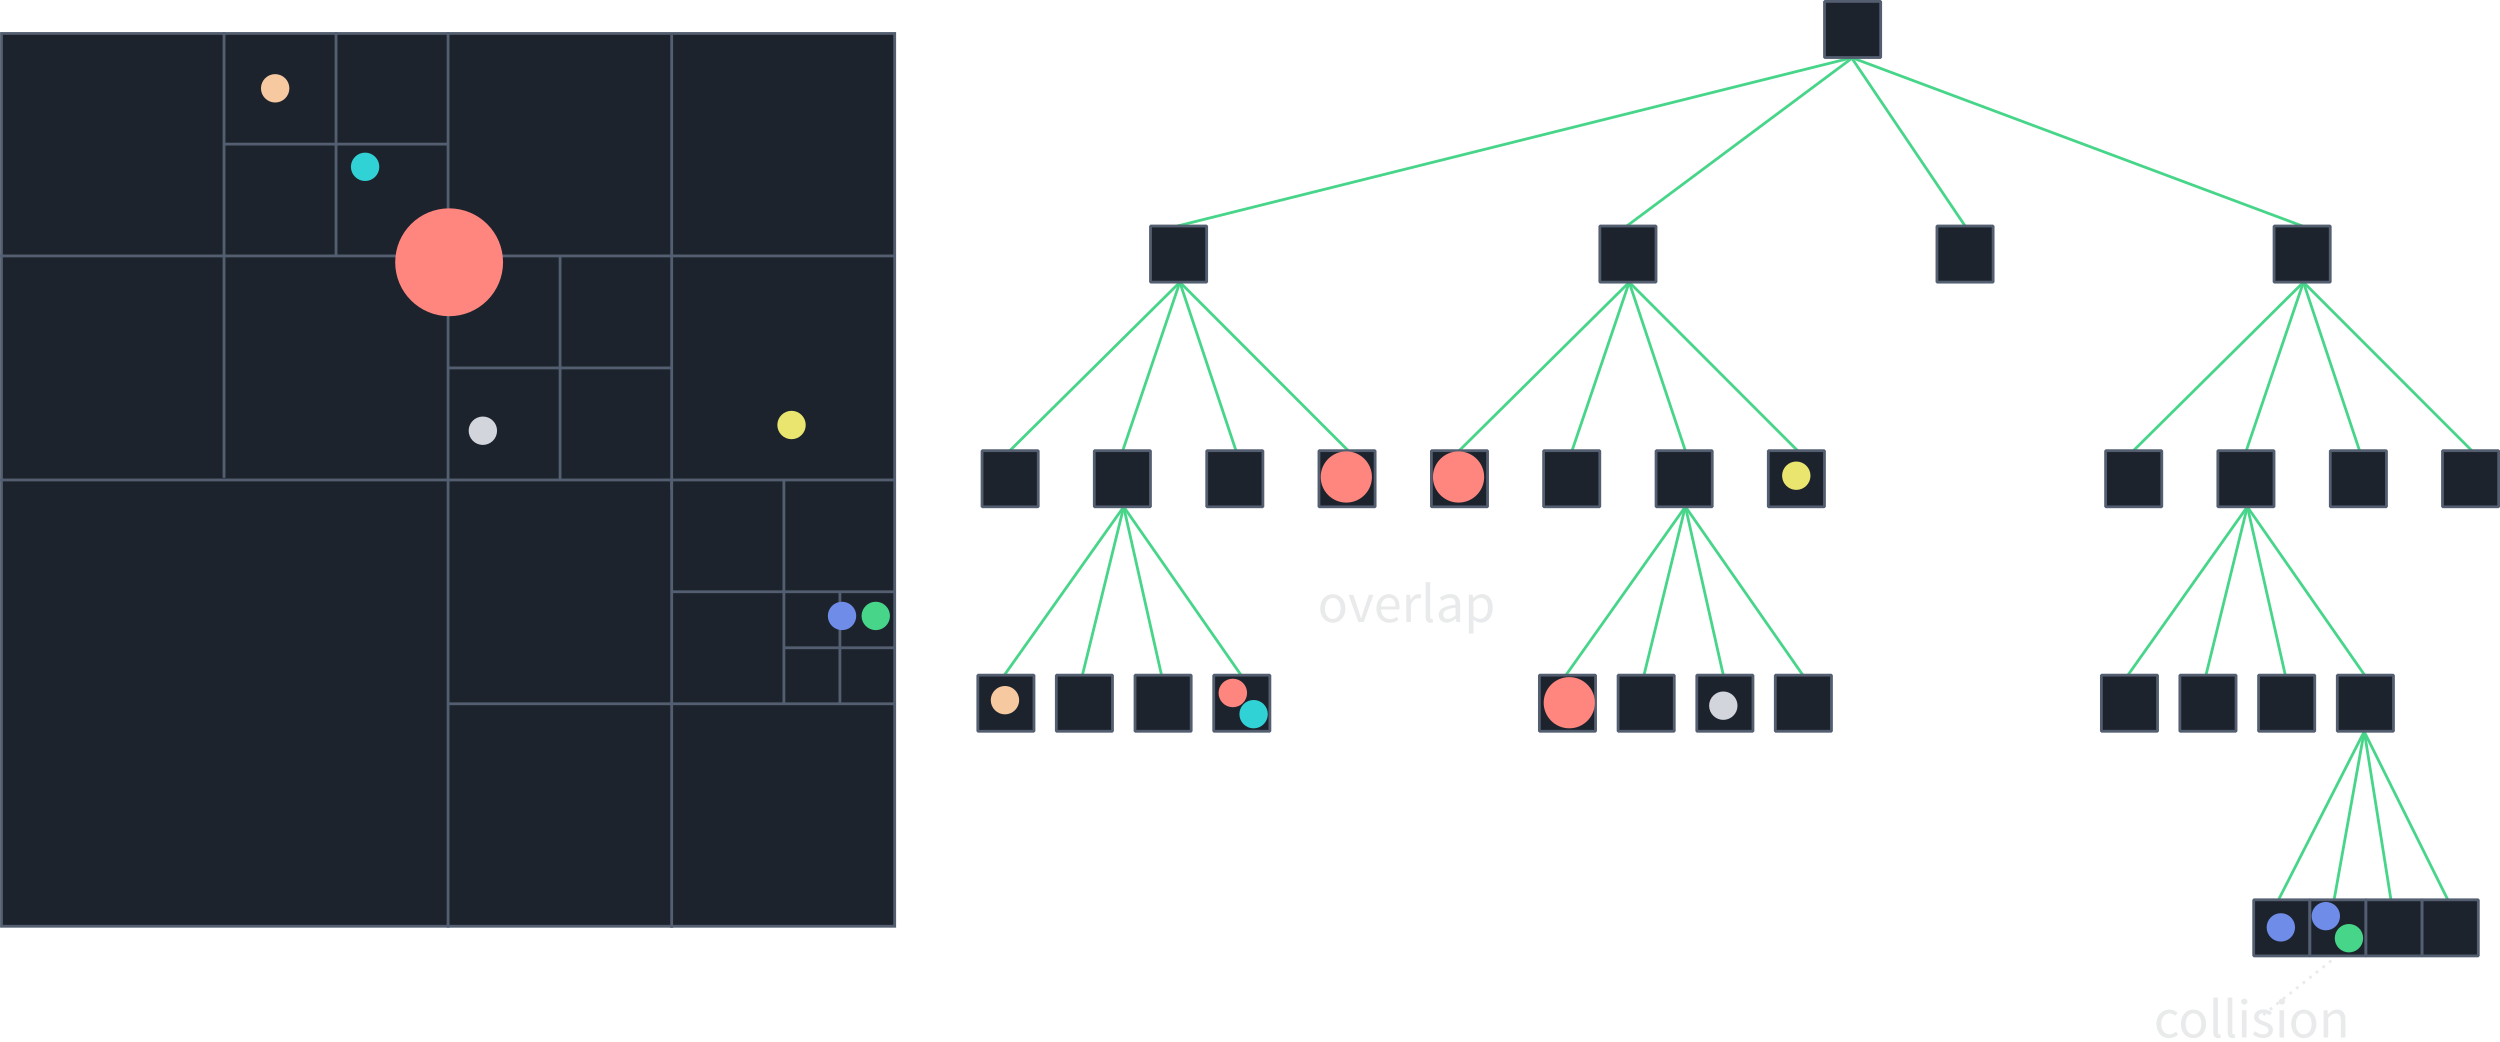
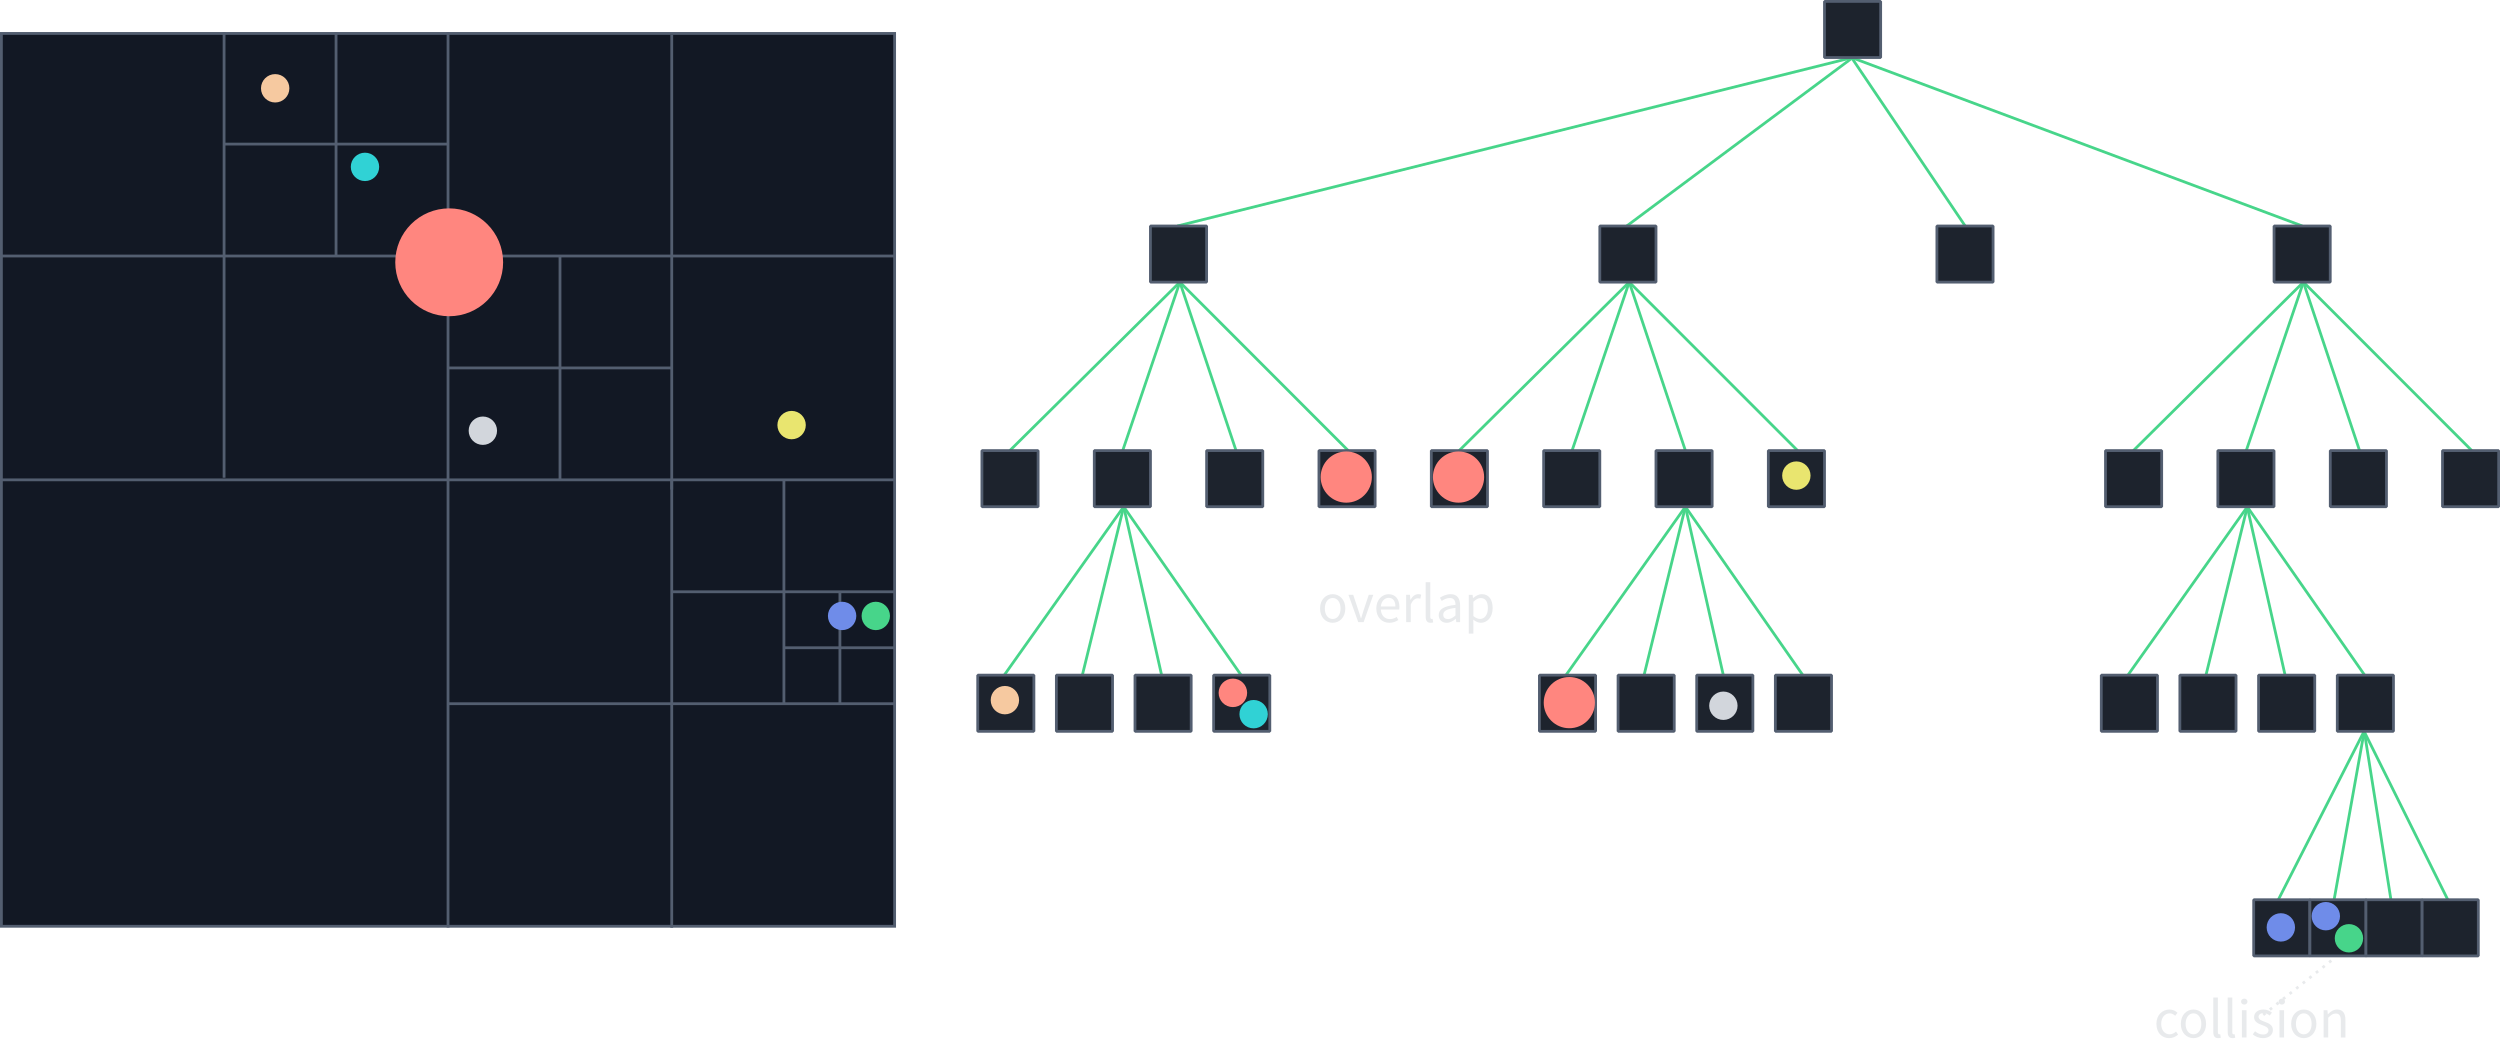
<svg xmlns="http://www.w3.org/2000/svg" width="117.84mm" height="49.069mm" version="1.1" viewBox="0 0 117.84 49.069">
-   <g transform="translate(-232.78 -98.327)">
-     <g fill="#47d58a" stroke="#cf2f25" stroke-linecap="round" stroke-width=".265" aria-label="LTObject">
-       <rect x="232.85" y="99.903" width="42.103" height="42.085" fill="#1d232d" stroke="#535e70" stroke-width=".132" />
-       <g fill="none" stroke-linecap="butt" stroke-width=".132">
-         <g stroke="#535e70">
-           <path d="m253.9 142.05v-42.205" />
-           <path d="m232.79 120.95h42.223" />
-           <path d="m243.34 120.85v-21.003" />
-           <path d="m232.79 110.39h21.441" />
-           <path d="m275.01 131.5h-21.132" />
-           <path d="m253.9 115.67h10.556" />
-           <path d="m253.57 110.39h21.441" />
-           <path d="m259.18 120.95v-10.551" />
-           <path d="m269.73 120.95v10.551" />
-           <path d="m264.45 126.22h10.556" />
-           <path d="m272.37 126.22v5.276" />
-           <path d="m269.73 128.86h5.278" />
-           <path d="m248.62 99.843v10.551" />
-           <path d="m243.34 105.12h10.556" />
-         </g>
-         <g stroke="#47d58a">
-           <path d="m320.09 101.04-31.813 7.94" />
-           <path d="m309.46 108.98 10.653-7.94" />
-           <path d="m320.05 101.04 5.357 7.94" />
-           <path d="m341.3 108.98-21.247-7.94" />
-           <path d="m280.38 119.57 8.014-7.94" />
-           <path d="m285.7 119.57 2.694-7.94" />
-           <path d="m291.04 119.57-2.648-7.94" />
-           <path d="m296.33 119.57-7.934-7.94" />
-           <path d="m301.56 119.57 8.014-7.94" />
-           <path d="m306.88 119.57 2.694-7.94" />
-           <path d="m312.22 119.57-2.648-7.94" />
-           <path d="m317.51 119.57-7.934-7.94" />
-           <path d="m333.34 119.57 8.014-7.94" />
-           <path d="m338.66 119.57 2.694-7.94" />
-           <path d="m344 119.57-2.648-7.94" />
-           <path d="m349.29 119.57-7.934-7.94" />
-           <path d="m280.12 130.15 5.631-7.94" />
-           <path d="m283.8 130.15 1.95-7.94" />
-           <path d="m287.53 130.15-1.787-7.94" />
-           <path d="m291.28 130.15-5.535-7.94" />
-           <path d="m306.59 130.15 5.631-7.94" />
-           <path d="m310.27 130.15 1.95-7.94" />
-           <path d="m314.01 130.15-1.787-7.94" />
-           <path d="m317.76 130.15-5.535-7.94" />
-           <path d="m333.08 130.15 5.631-7.94" />
-           <path d="m336.76 130.15 1.95-7.94" />
-           <path d="m340.5 130.15-1.787-7.94" />
-           <path d="m344.24 130.15-5.535-7.94" />
-           <path d="m340.18 140.74 4.043-7.94" />
-           <path d="m342.8 140.74 1.42-7.94" />
-           <path d="m345.48 140.74-1.258-7.94" />
-           <path d="m348.16 140.74-3.946-7.94" />
-         </g>
-       </g>
-       <g fill="#1d232d" stroke="#535e70" stroke-linecap="round" stroke-linejoin="bevel" stroke-width=".132">
-         <rect x="318.78" y="98.393" width="2.648" height="2.647" style="paint-order:normal" />
-         <rect x="287.01" y="108.98" width="2.648" height="2.647" style="paint-order:normal" />
-         <rect x="308.19" y="108.98" width="2.648" height="2.647" style="paint-order:normal" />
-         <rect x="324.08" y="108.98" width="2.648" height="2.647" style="paint-order:normal" />
-         <rect x="339.97" y="108.98" width="2.648" height="2.647" style="paint-order:normal" />
-         <rect x="279.07" y="119.57" width="2.648" height="2.647" style="paint-order:normal" />
-         <rect x="284.36" y="119.57" width="2.648" height="2.647" style="paint-order:normal" />
-         <rect x="289.66" y="119.57" width="2.648" height="2.647" style="paint-order:normal" />
-         <rect x="294.95" y="119.57" width="2.648" height="2.647" style="paint-order:normal" />
-         <rect x="300.25" y="119.57" width="2.648" height="2.647" style="paint-order:normal" />
-         <rect x="305.54" y="119.57" width="2.648" height="2.647" style="paint-order:normal" />
-         <rect x="310.84" y="119.57" width="2.648" height="2.647" style="paint-order:normal" />
-         <rect x="316.13" y="119.57" width="2.648" height="2.647" style="paint-order:normal" />
-         <rect x="332.03" y="119.57" width="2.648" height="2.647" style="paint-order:normal" />
-         <rect x="337.32" y="119.57" width="2.648" height="2.647" style="paint-order:normal" />
-         <rect x="342.62" y="119.57" width="2.648" height="2.647" style="paint-order:normal" />
-         <rect x="347.91" y="119.57" width="2.648" height="2.647" style="paint-order:normal" />
-         <rect x="278.87" y="130.15" width="2.648" height="2.647" style="paint-order:normal" />
-         <rect x="282.57" y="130.15" width="2.648" height="2.647" style="paint-order:normal" />
-         <rect x="286.28" y="130.15" width="2.648" height="2.647" style="paint-order:normal" />
-         <rect x="289.99" y="130.15" width="2.648" height="2.647" style="paint-order:normal" />
-         <rect x="339.01" y="140.74" width="2.648" height="2.647" style="paint-order:normal" />
-         <rect x="305.34" y="130.15" width="2.648" height="2.647" style="paint-order:normal" />
-         <rect x="309.05" y="130.15" width="2.648" height="2.647" style="paint-order:normal" />
-         <rect x="312.76" y="130.15" width="2.648" height="2.647" style="paint-order:normal" />
-         <rect x="316.46" y="130.15" width="2.648" height="2.647" style="paint-order:normal" />
-         <rect x="331.83" y="130.15" width="2.648" height="2.647" style="paint-order:normal" />
-         <rect x="335.53" y="130.15" width="2.648" height="2.647" style="paint-order:normal" />
-         <rect x="339.24" y="130.15" width="2.648" height="2.647" style="paint-order:normal" />
-         <rect x="342.95" y="130.15" width="2.648" height="2.647" style="paint-order:normal" />
-         <rect x="341.66" y="140.74" width="2.648" height="2.647" style="paint-order:normal" />
-         <rect x="344.3" y="140.74" width="2.648" height="2.647" style="paint-order:normal" />
-         <rect x="346.95" y="140.74" width="2.648" height="2.647" style="paint-order:normal" />
-       </g>
-       <g fill="none" stroke-linecap="butt" stroke-width=".132">
-         <path d="m264.44 142.06v-21.123" stroke="#535e70" />
-         <path d="m264.44 99.972v21.432" stroke="#535e70" />
-         <path d="m339.15 146.41 3.665-2.921" stroke="#e8eaec" stroke-dasharray="0.132, 0.265" />
-       </g>
-       <g stroke="none">
-         <circle cx="245.75" cy="102.49" r=".669" fill="#f6c9a0" />
-         <circle cx="249.99" cy="106.19" r=".669" fill="#30d2d5" />
-         <circle cx="255.54" cy="118.63" r=".669" fill="#d2d6dc" />
-         <circle cx="270.09" cy="118.36" r=".669" fill="#e9e56f" />
-         <circle cx="272.47" cy="127.36" r=".669" fill="#6f8ce9" />
-         <circle cx="274.06" cy="127.36" r=".669" fill="#47d58a" />
-         <circle cx="253.95" cy="110.69" r="2.542" fill="#ff867f" />
-         <g transform="scale(.99996 1)" fill="#e8eaec" stroke-linecap="round" stroke-width=".265" aria-label="overlap">
-           <path d="m295.02 127.01c0 0.426 0.28 0.672 0.595 0.672s0.595-0.246 0.595-0.672c0-0.431-0.28-0.677-0.595-0.677s-0.595 0.246-0.595 0.677zm0.225 0c0-0.296 0.151-0.497 0.37-0.497 0.222 0 0.37 0.201 0.37 0.497 0 0.294-0.148 0.492-0.37 0.492-0.22 0-0.37-0.198-0.37-0.492z" />
-           <path d="m296.82 127.65h0.254l0.455-1.286h-0.214l-0.243 0.73c-0.037 0.127-0.079 0.257-0.116 0.378h-0.011c-0.04-0.122-0.082-0.251-0.119-0.378l-0.243-0.73h-0.225z" />
-           <path d="m297.67 127.01c0 0.421 0.273 0.672 0.616 0.672 0.175 0 0.312-0.061 0.423-0.132l-0.077-0.143c-0.095 0.061-0.198 0.101-0.32 0.101-0.246 0-0.413-0.175-0.429-0.452h0.868c5e-3 -0.032 8e-3 -0.074 8e-3 -0.119 0-0.368-0.185-0.603-0.513-0.603-0.294 0-0.577 0.257-0.577 0.677zm0.212-0.098c0.026-0.259 0.191-0.407 0.37-0.407 0.201 0 0.318 0.146 0.318 0.407z" />
-           <path d="m299.08 127.65h0.217v-0.826c0.087-0.217 0.217-0.296 0.325-0.296 0.053 0 0.082 8e-3 0.124 0.021l0.042-0.191c-0.042-0.018-0.082-0.026-0.138-0.026-0.146 0-0.278 0.103-0.365 0.265h-8e-3l-0.018-0.233h-0.18z" />
-           <path d="m299.99 127.39c0 0.188 0.066 0.291 0.23 0.291 0.058 0 0.095-8e-3 0.124-0.021l-0.029-0.164c-0.024 5e-3 -0.034 5e-3 -0.048 5e-3 -0.032 0-0.061-0.026-0.061-0.095v-1.64h-0.217z" />
-           <path d="m300.61 127.31c0 0.23 0.161 0.365 0.378 0.365 0.159 0 0.302-0.085 0.426-0.185h5e-3l0.018 0.153h0.18v-0.788c0-0.32-0.132-0.529-0.447-0.529-0.206 0-0.386 0.09-0.505 0.167l0.087 0.151c0.101-0.069 0.233-0.138 0.384-0.138 0.209 0 0.265 0.159 0.265 0.323-0.548 0.061-0.791 0.201-0.791 0.482zm0.214-0.016c0-0.164 0.146-0.27 0.577-0.323v0.357c-0.124 0.111-0.228 0.172-0.352 0.172-0.127 0-0.225-0.061-0.225-0.206z" />
-           <path d="m302.24 127.53c0.119 0.093 0.238 0.148 0.357 0.148 0.294 0 0.556-0.257 0.556-0.693 0-0.4-0.177-0.656-0.508-0.656-0.151 0-0.294 0.082-0.41 0.18h-8e-3l-0.018-0.148h-0.18v1.828h0.217v-0.434zm5e-3 -0.169v-0.675c0.127-0.114 0.235-0.175 0.344-0.175 0.243 0 0.339 0.191 0.339 0.474 0 0.317-0.156 0.511-0.368 0.511-0.085 0-0.198-0.037-0.315-0.135z" />
-         </g>
-         <g transform="scale(.99996 1)" fill="#e8eaec" stroke-linecap="round" stroke-width=".265" aria-label="collision">
-           <path d="m334.44 146.59c0 0.426 0.262 0.672 0.603 0.672 0.153 0 0.302-0.064 0.418-0.167l-0.098-0.143c-0.077 0.069-0.18 0.13-0.302 0.13-0.235 0-0.397-0.198-0.397-0.492 0-0.296 0.169-0.497 0.402-0.497 0.103 0 0.183 0.048 0.259 0.114l0.108-0.14c-0.087-0.082-0.206-0.153-0.376-0.153-0.331 0-0.619 0.246-0.619 0.677z" />
-           <path d="m335.59 146.59c0 0.426 0.28 0.672 0.595 0.672 0.315 0 0.595-0.246 0.595-0.672 0-0.431-0.28-0.677-0.595-0.677-0.315 0-0.595 0.246-0.595 0.677zm0.225 0c0-0.296 0.151-0.497 0.37-0.497 0.222 0 0.37 0.201 0.37 0.497 0 0.294-0.148 0.492-0.37 0.492-0.22 0-0.37-0.198-0.37-0.492z" />
-           <path d="m337.12 146.97c0 0.188 0.066 0.291 0.23 0.291 0.058 0 0.095-8e-3 0.124-0.021l-0.029-0.164c-0.024 5e-3 -0.034 5e-3 -0.048 5e-3 -0.032 0-0.061-0.026-0.061-0.095v-1.64h-0.217z" />
-           <path d="m337.8 146.97c0 0.188 0.066 0.291 0.23 0.291 0.058 0 0.095-8e-3 0.124-0.021l-0.029-0.164c-0.024 5e-3 -0.034 5e-3 -0.048 5e-3 -0.032 0-0.061-0.026-0.061-0.095v-1.64h-0.217z" />
-           <path d="m338.58 145.68c0.085 0 0.151-0.058 0.151-0.14 0-0.085-0.066-0.14-0.151-0.14-0.085 0-0.151 0.056-0.151 0.14 0 0.082 0.066 0.14 0.151 0.14zm-0.111 1.55h0.217v-1.286h-0.217z" />
-           <path d="m338.98 147.08c0.122 0.101 0.296 0.177 0.479 0.177 0.304 0 0.471-0.175 0.471-0.384 0-0.243-0.206-0.32-0.392-0.389-0.146-0.056-0.286-0.103-0.286-0.222 0-0.098 0.074-0.185 0.235-0.185 0.114 0 0.206 0.048 0.294 0.114l0.103-0.138c-0.098-0.079-0.238-0.146-0.4-0.146-0.278 0-0.442 0.159-0.442 0.365 0 0.217 0.201 0.304 0.384 0.37 0.14 0.053 0.294 0.111 0.294 0.243 0 0.111-0.085 0.201-0.254 0.201-0.153 0-0.267-0.064-0.378-0.153z" />
-           <path d="m340.35 145.68c0.085 0 0.151-0.058 0.151-0.14 0-0.085-0.066-0.14-0.151-0.14-0.085 0-0.151 0.056-0.151 0.14 0 0.082 0.066 0.14 0.151 0.14zm-0.111 1.55h0.217v-1.286h-0.217z" />
-           <path d="m340.79 146.59c0 0.426 0.28 0.672 0.595 0.672 0.315 0 0.595-0.246 0.595-0.672 0-0.431-0.28-0.677-0.595-0.677-0.315 0-0.595 0.246-0.595 0.677zm0.225 0c0-0.296 0.151-0.497 0.37-0.497 0.222 0 0.37 0.201 0.37 0.497 0 0.294-0.148 0.492-0.37 0.492-0.22 0-0.37-0.198-0.37-0.492z" />
-           <path d="m342.32 147.23h0.217v-0.931c0.13-0.13 0.22-0.198 0.352-0.198 0.169 0 0.243 0.103 0.243 0.344v0.786h0.217v-0.815c0-0.328-0.122-0.503-0.392-0.503-0.177 0-0.31 0.095-0.431 0.217h-8e-3l-0.018-0.185h-0.18z" />
-         </g>
-       </g>
-       <g fill="#ff867f" stroke="none">
-         <circle cx="296.24" cy="120.81" r="1.207" />
-         <circle cx="301.53" cy="120.81" r="1.207" />
-         <circle cx="306.75" cy="131.45" r="1.207" />
-         <circle cx="290.89" cy="130.99" r=".672" />
-       </g>
-       <g stroke="none">
-         <circle cx="317.45" cy="120.75" r=".669" fill="#e9e56f" />
-         <circle cx="280.15" cy="131.33" r=".669" fill="#f6c9a0" />
-         <circle cx="291.87" cy="131.99" r=".669" fill="#30d2d5" />
-         <circle cx="314.01" cy="131.59" r=".669" fill="#d2d6dc" />
-         <circle cx="342.41" cy="141.51" r=".669" fill="#6f8ce9" />
-         <circle cx="343.5" cy="142.55" r=".669" fill="#47d58a" />
-         <circle cx="340.29" cy="142.04" r=".669" fill="#6f8ce9" />
-       </g>
+   <rect x=".066" y="1.576" width="42.103" height="42.085" fill="#121824" stroke="#535e70" stroke-width=".132" />
+   <g fill="none" stroke-width=".132">
+     <g stroke="#535e70">
+       <path d="m21.118 43.721v-42.205" />
+       <path d="m0.006 22.618h42.223" />
+       <path d="m10.562 22.519v-21.003" />
+       <path d="m0.006 12.067h21.441" />
+       <path d="m42.229 33.17h-21.132" />
+       <path d="m21.118 17.343h10.556" />
+       <path d="m20.788 12.067h21.441" />
+       <path d="m26.396 22.618v-10.551" />
+       <path d="m36.951 22.618v10.551" />
+       <path d="m31.673 27.894h10.556" />
+       <path d="m39.59 27.894v5.276" />
+       <path d="m36.951 30.532h5.278" />
+       <path d="m15.84 1.516v10.551" />
+       <path d="m10.562 6.792h10.556" />
+     </g>
+     <g stroke="#47d58a">
+       <path d="m87.307 2.713-31.813 7.94" />
+       <path d="m76.678 10.652 10.653-7.94" />
+       <path d="m87.274 2.713 5.357 7.94" />
+       <path d="m108.52 10.652-21.247-7.94" />
+       <path d="m47.6 21.238 8.014-7.94" />
+       <path d="m52.92 21.238 2.694-7.94" />
+       <path d="m58.262 21.238-2.648-7.94" />
+       <path d="m63.548 21.238-7.934-7.94" />
+       <path d="m68.781 21.238 8.014-7.94" />
+       <path d="m74.101 21.238 2.694-7.94" />
+       <path d="m79.443 21.238-2.648-7.94" />
+       <path d="m84.73 21.238-7.934-7.94" />
+       <path d="m100.56 21.238 8.014-7.94" />
+       <path d="m105.88 21.238 2.694-7.94" />
+       <path d="m111.22 21.238-2.648-7.94" />
+       <path d="m116.51 21.238-7.934-7.94" />
+       <path d="m47.335 31.824 5.631-7.94" />
+       <path d="m51.017 31.824 1.95-7.94" />
+       <path d="m54.754 31.824-1.787-7.94" />
+       <path d="m58.501 31.824-5.535-7.94" />
+       <path d="m73.812 31.824 5.631-7.94" />
+       <path d="m77.494 31.824 1.95-7.94" />
+       <path d="m81.23 31.824-1.787-7.94" />
+       <path d="m84.978 31.824-5.535-7.94" />
+       <path d="m100.3 31.824 5.631-7.94" />
+       <path d="m103.98 31.824 1.95-7.94" />
+       <path d="m107.71 31.824-1.787-7.94" />
+       <path d="m111.46 31.824-5.535-7.94" />
+       <path d="m107.39 42.411 4.043-7.94" />
+       <path d="m110.02 42.411 1.42-7.94" />
+       <path d="m112.7 42.411-1.258-7.94" />
+       <path d="m115.38 42.411-3.946-7.94" />
    </g>
  </g>
+   <g fill="#1d232d" stroke="#535e70" stroke-linecap="round" stroke-linejoin="bevel" stroke-width=".132">
+     <rect x="85.999" y=".066" width="2.648" height="2.647" style="paint-order:normal" />
+     <rect x="54.227" y="10.652" width="2.648" height="2.647" style="paint-order:normal" />
+     <rect x="75.409" y="10.652" width="2.648" height="2.647" style="paint-order:normal" />
+     <rect x="91.298" y="10.652" width="2.648" height="2.647" style="paint-order:normal" />
+     <rect x="107.19" y="10.652" width="2.648" height="2.647" style="paint-order:normal" />
+     <rect x="46.284" y="21.238" width="2.648" height="2.647" style="paint-order:normal" />
+     <rect x="51.58" y="21.238" width="2.648" height="2.647" style="paint-order:normal" />
+     <rect x="56.875" y="21.238" width="2.648" height="2.647" style="paint-order:normal" />
+     <rect x="62.17" y="21.238" width="2.648" height="2.647" style="paint-order:normal" />
+     <rect x="67.466" y="21.238" width="2.648" height="2.647" style="paint-order:normal" />
+     <rect x="72.761" y="21.238" width="2.648" height="2.647" style="paint-order:normal" />
+     <rect x="78.056" y="21.238" width="2.648" height="2.647" style="paint-order:normal" />
+     <rect x="83.352" y="21.238" width="2.648" height="2.647" style="paint-order:normal" />
+     <rect x="99.245" y="21.238" width="2.648" height="2.647" style="paint-order:normal" />
+     <rect x="104.54" y="21.238" width="2.648" height="2.647" style="paint-order:normal" />
+     <rect x="109.84" y="21.238" width="2.648" height="2.647" style="paint-order:normal" />
+     <rect x="115.13" y="21.238" width="2.648" height="2.647" style="paint-order:normal" />
+     <rect x="46.086" y="31.824" width="2.648" height="2.647" style="paint-order:normal" />
+     <rect x="49.793" y="31.824" width="2.648" height="2.647" style="paint-order:normal" />
+     <rect x="53.499" y="31.824" width="2.648" height="2.647" style="paint-order:normal" />
+     <rect x="57.206" y="31.824" width="2.648" height="2.647" style="paint-order:normal" />
+     <rect x="106.23" y="42.411" width="2.648" height="2.647" style="paint-order:normal" />
+     <rect x="72.562" y="31.824" width="2.648" height="2.647" style="paint-order:normal" />
+     <rect x="76.269" y="31.824" width="2.648" height="2.647" style="paint-order:normal" />
+     <rect x="79.976" y="31.824" width="2.648" height="2.647" style="paint-order:normal" />
+     <rect x="83.683" y="31.824" width="2.648" height="2.647" style="paint-order:normal" />
+     <rect x="99.046" y="31.824" width="2.648" height="2.647" style="paint-order:normal" />
+     <rect x="102.75" y="31.824" width="2.648" height="2.647" style="paint-order:normal" />
+     <rect x="106.46" y="31.824" width="2.648" height="2.647" style="paint-order:normal" />
+     <rect x="110.17" y="31.824" width="2.648" height="2.647" style="paint-order:normal" />
+     <rect x="108.88" y="42.411" width="2.648" height="2.647" style="paint-order:normal" />
+     <rect x="111.52" y="42.411" width="2.648" height="2.647" style="paint-order:normal" />
+     <rect x="114.17" y="42.411" width="2.648" height="2.647" style="paint-order:normal" />
+   </g>
+   <g fill="none" stroke-width=".132">
+     <path d="m31.663 43.731v-21.123" stroke="#535e70" />
+     <path d="m31.663 1.645v21.432" stroke="#535e70" />
+     <path d="m106.37 48.083 3.665-2.921" stroke="#e8eaec" stroke-dasharray="0.132, 0.265" />
+   </g>
+   <g>
+     <circle cx="12.971" cy="4.162" r=".669" fill="#f6c9a0" />
+     <circle cx="17.204" cy="7.866" r=".669" fill="#30d2d5" />
+     <circle cx="22.76" cy="20.302" r=".669" fill="#d2d6dc" />
+     <circle cx="37.313" cy="20.037" r=".669" fill="#e9e56f" />
+     <circle cx="39.694" cy="29.033" r=".669" fill="#6f8ce9" />
+     <circle cx="41.281" cy="29.033" r=".669" fill="#47d58a" />
+     <circle cx="21.173" cy="12.364" r="2.542" fill="#ff867f" />
+     <g transform="scale(.99996 1)" fill="#e8eaec" stroke-linecap="round" stroke-width=".265" aria-label="overlap">
+       <path d="m62.225 28.684c0 0.426 0.28 0.672 0.595 0.672s0.595-0.246 0.595-0.672c0-0.431-0.28-0.677-0.595-0.677s-0.595 0.246-0.595 0.677zm0.225 0c0-0.296 0.151-0.497 0.37-0.497 0.222 0 0.37 0.201 0.37 0.497 0 0.294-0.148 0.492-0.37 0.492-0.22 0-0.37-0.198-0.37-0.492z" />
+       <path d="m64.025 29.324h0.254l0.455-1.286h-0.214l-0.243 0.73c-0.037 0.127-0.079 0.257-0.116 0.378h-0.011c-0.04-0.122-0.082-0.251-0.119-0.378l-0.243-0.73h-0.225z" />
+       <path d="m64.876 28.684c0 0.421 0.273 0.672 0.616 0.672 0.175 0 0.312-0.061 0.423-0.132l-0.077-0.143c-0.095 0.061-0.198 0.101-0.32 0.101-0.246 0-0.413-0.175-0.429-0.452h0.868c0.005-0.032 0.008-0.074 0.008-0.119 0-0.368-0.185-0.603-0.513-0.603-0.294 0-0.577 0.257-0.577 0.677zm0.212-0.098c0.026-0.259 0.191-0.407 0.37-0.407 0.201 0 0.318 0.146 0.318 0.407z" />
+       <path d="m66.284 29.324h0.217v-0.826c0.087-0.217 0.217-0.296 0.325-0.296 0.053 0 0.082 0.008 0.124 0.021l0.042-0.191c-0.042-0.019-0.082-0.026-0.138-0.026-0.146 0-0.278 0.103-0.365 0.265h-0.008l-0.019-0.233h-0.18z" />
+       <path d="m67.204 29.065c0 0.188 0.066 0.291 0.23 0.291 0.058 0 0.095-0.008 0.124-0.021l-0.029-0.164c-0.024 0.005-0.034 0.005-0.048 0.005-0.032 0-0.061-0.026-0.061-0.095v-1.64h-0.217z" />
+       <path d="m67.818 28.991c0 0.23 0.161 0.365 0.378 0.365 0.159 0 0.302-0.085 0.426-0.185h0.005l0.019 0.153h0.18v-0.788c0-0.32-0.132-0.529-0.447-0.529-0.206 0-0.386 0.09-0.505 0.167l0.087 0.151c0.101-0.069 0.233-0.138 0.384-0.138 0.209 0 0.265 0.159 0.265 0.323-0.548 0.061-0.791 0.201-0.791 0.482zm0.214-0.016c0-0.164 0.146-0.27 0.577-0.323v0.357c-0.124 0.111-0.228 0.172-0.352 0.172-0.127 0-0.225-0.061-0.225-0.206z" />
+       <path d="m69.447 29.208c0.119 0.093 0.238 0.148 0.357 0.148 0.294 0 0.556-0.257 0.556-0.693 0-0.4-0.177-0.656-0.508-0.656-0.151 0-0.294 0.082-0.41 0.18h-0.008l-0.019-0.148h-0.18v1.828h0.217v-0.434zm0.005-0.169v-0.675c0.127-0.114 0.235-0.175 0.344-0.175 0.243 0 0.339 0.191 0.339 0.474 0 0.318-0.156 0.511-0.368 0.511-0.085 0-0.198-0.037-0.315-0.135z" />
+     </g>
+     <g transform="scale(.99996 1)" fill="#e8eaec" stroke-linecap="round" stroke-width=".265" aria-label="collision">
+       <path d="m101.65 48.262c0 0.426 0.262 0.672 0.603 0.672 0.153 0 0.302-0.064 0.418-0.167l-0.098-0.143c-0.077 0.069-0.18 0.13-0.302 0.13-0.235 0-0.397-0.198-0.397-0.492 0-0.296 0.169-0.497 0.402-0.497 0.103 0 0.183 0.048 0.259 0.114l0.108-0.14c-0.087-0.082-0.206-0.153-0.376-0.153-0.331 0-0.619 0.246-0.619 0.677z" />
+       <path d="m102.8 48.262c0 0.426 0.28 0.672 0.595 0.672 0.315 0 0.595-0.246 0.595-0.672 0-0.431-0.28-0.677-0.595-0.677-0.315 0-0.595 0.246-0.595 0.677zm0.225 0c0-0.296 0.151-0.497 0.37-0.497 0.222 0 0.37 0.201 0.37 0.497 0 0.294-0.148 0.492-0.37 0.492-0.22 0-0.37-0.198-0.37-0.492z" />
+       <path d="m104.33 48.643c0 0.188 0.066 0.291 0.23 0.291 0.058 0 0.095-0.008 0.124-0.021l-0.029-0.164c-0.024 0.005-0.034 0.005-0.048 0.005-0.032 0-0.061-0.026-0.061-0.095v-1.64h-0.217z" />
+       <path d="m105.01 48.643c0 0.188 0.066 0.291 0.23 0.291 0.058 0 0.095-0.008 0.124-0.021l-0.029-0.164c-0.024 0.005-0.034 0.005-0.048 0.005-0.032 0-0.061-0.026-0.061-0.095v-1.64h-0.217z" />
+       <path d="m105.79 47.352c0.085 0 0.151-0.058 0.151-0.14 0-0.085-0.066-0.14-0.151-0.14-0.085 0-0.151 0.056-0.151 0.14 0 0.082 0.066 0.14 0.151 0.14zm-0.111 1.55h0.217v-1.286h-0.217z" />
+       <path d="m106.19 48.757c0.122 0.101 0.296 0.177 0.479 0.177 0.304 0 0.471-0.175 0.471-0.384 0-0.243-0.206-0.32-0.392-0.389-0.146-0.056-0.286-0.103-0.286-0.222 0-0.098 0.074-0.185 0.235-0.185 0.114 0 0.206 0.048 0.294 0.114l0.103-0.138c-0.098-0.079-0.238-0.146-0.4-0.146-0.278 0-0.442 0.159-0.442 0.365 0 0.217 0.201 0.304 0.384 0.37 0.14 0.053 0.294 0.111 0.294 0.243 0 0.111-0.085 0.201-0.254 0.201-0.153 0-0.267-0.064-0.378-0.153z" />
+       <path d="m107.56 47.352c0.085 0 0.151-0.058 0.151-0.14 0-0.085-0.066-0.14-0.151-0.14-0.085 0-0.151 0.056-0.151 0.14 0 0.082 0.066 0.14 0.151 0.14zm-0.111 1.55h0.217v-1.286h-0.217z" />
+       <path d="m108 48.262c0 0.426 0.28 0.672 0.595 0.672 0.315 0 0.595-0.246 0.595-0.672 0-0.431-0.28-0.677-0.595-0.677-0.315 0-0.595 0.246-0.595 0.677zm0.225 0c0-0.296 0.151-0.497 0.37-0.497 0.222 0 0.37 0.201 0.37 0.497 0 0.294-0.148 0.492-0.37 0.492-0.22 0-0.37-0.198-0.37-0.492z" />
+       <path d="m109.53 48.903h0.217v-0.931c0.13-0.13 0.22-0.198 0.352-0.198 0.169 0 0.243 0.103 0.243 0.344v0.786h0.217v-0.815c0-0.328-0.122-0.503-0.392-0.503-0.177 0-0.31 0.095-0.431 0.217h-8e-3l-0.018-0.185h-0.18z" />
+     </g>
+   </g>
+   <g fill="#ff867f">
+     <circle cx="63.457" cy="22.487" r="1.207" />
+     <circle cx="68.749" cy="22.487" r="1.207" />
+     <circle cx="73.972" cy="33.119" r="1.207" />
+     <circle cx="58.113" cy="32.658" r=".672" />
+   </g>
+   <g>
+     <circle cx="84.673" cy="22.418" r=".669" fill="#e9e56f" />
+     <circle cx="47.367" cy="33.002" r=".669" fill="#f6c9a0" />
+     <circle cx="59.091" cy="33.663" r=".669" fill="#30d2d5" />
+     <circle cx="81.233" cy="33.266" r=".669" fill="#d2d6dc" />
+     <circle cx="109.63" cy="43.185" r=".669" fill="#6f8ce9" />
+     <circle cx="110.72" cy="44.227" r=".669" fill="#47d58a" />
+     <circle cx="107.51" cy="43.714" r=".669" fill="#6f8ce9" />
+   </g>
</svg>
